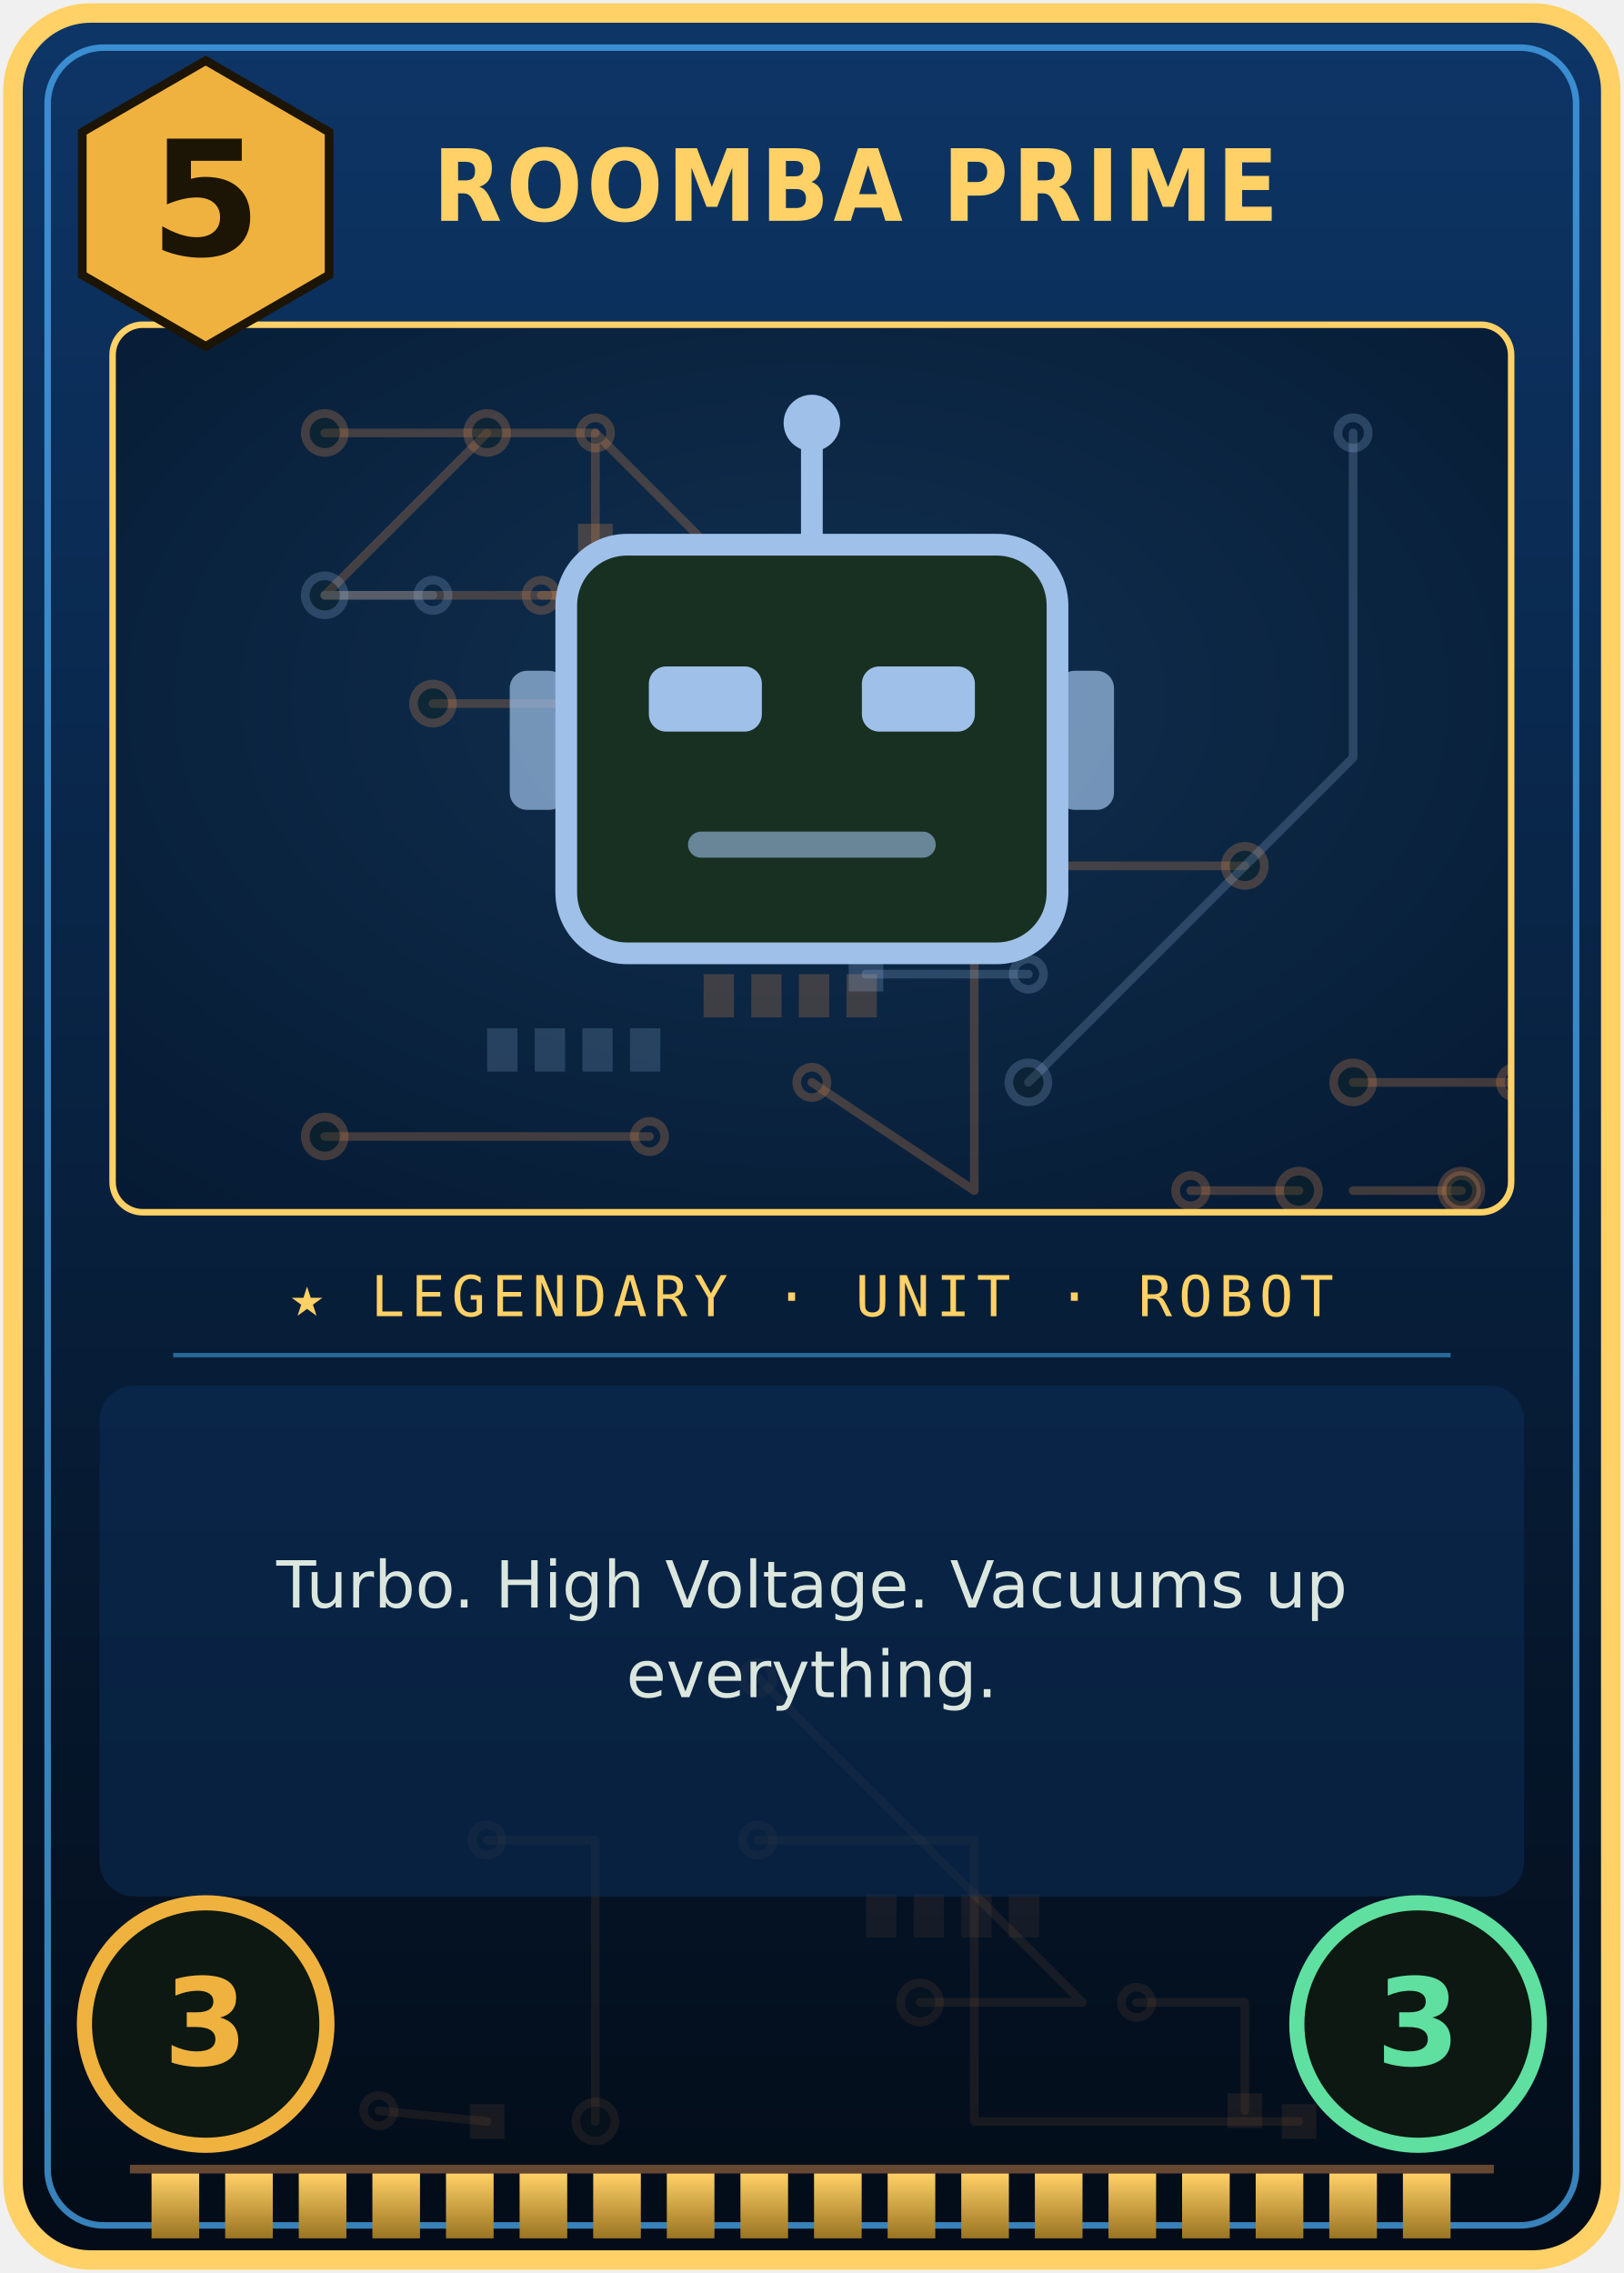
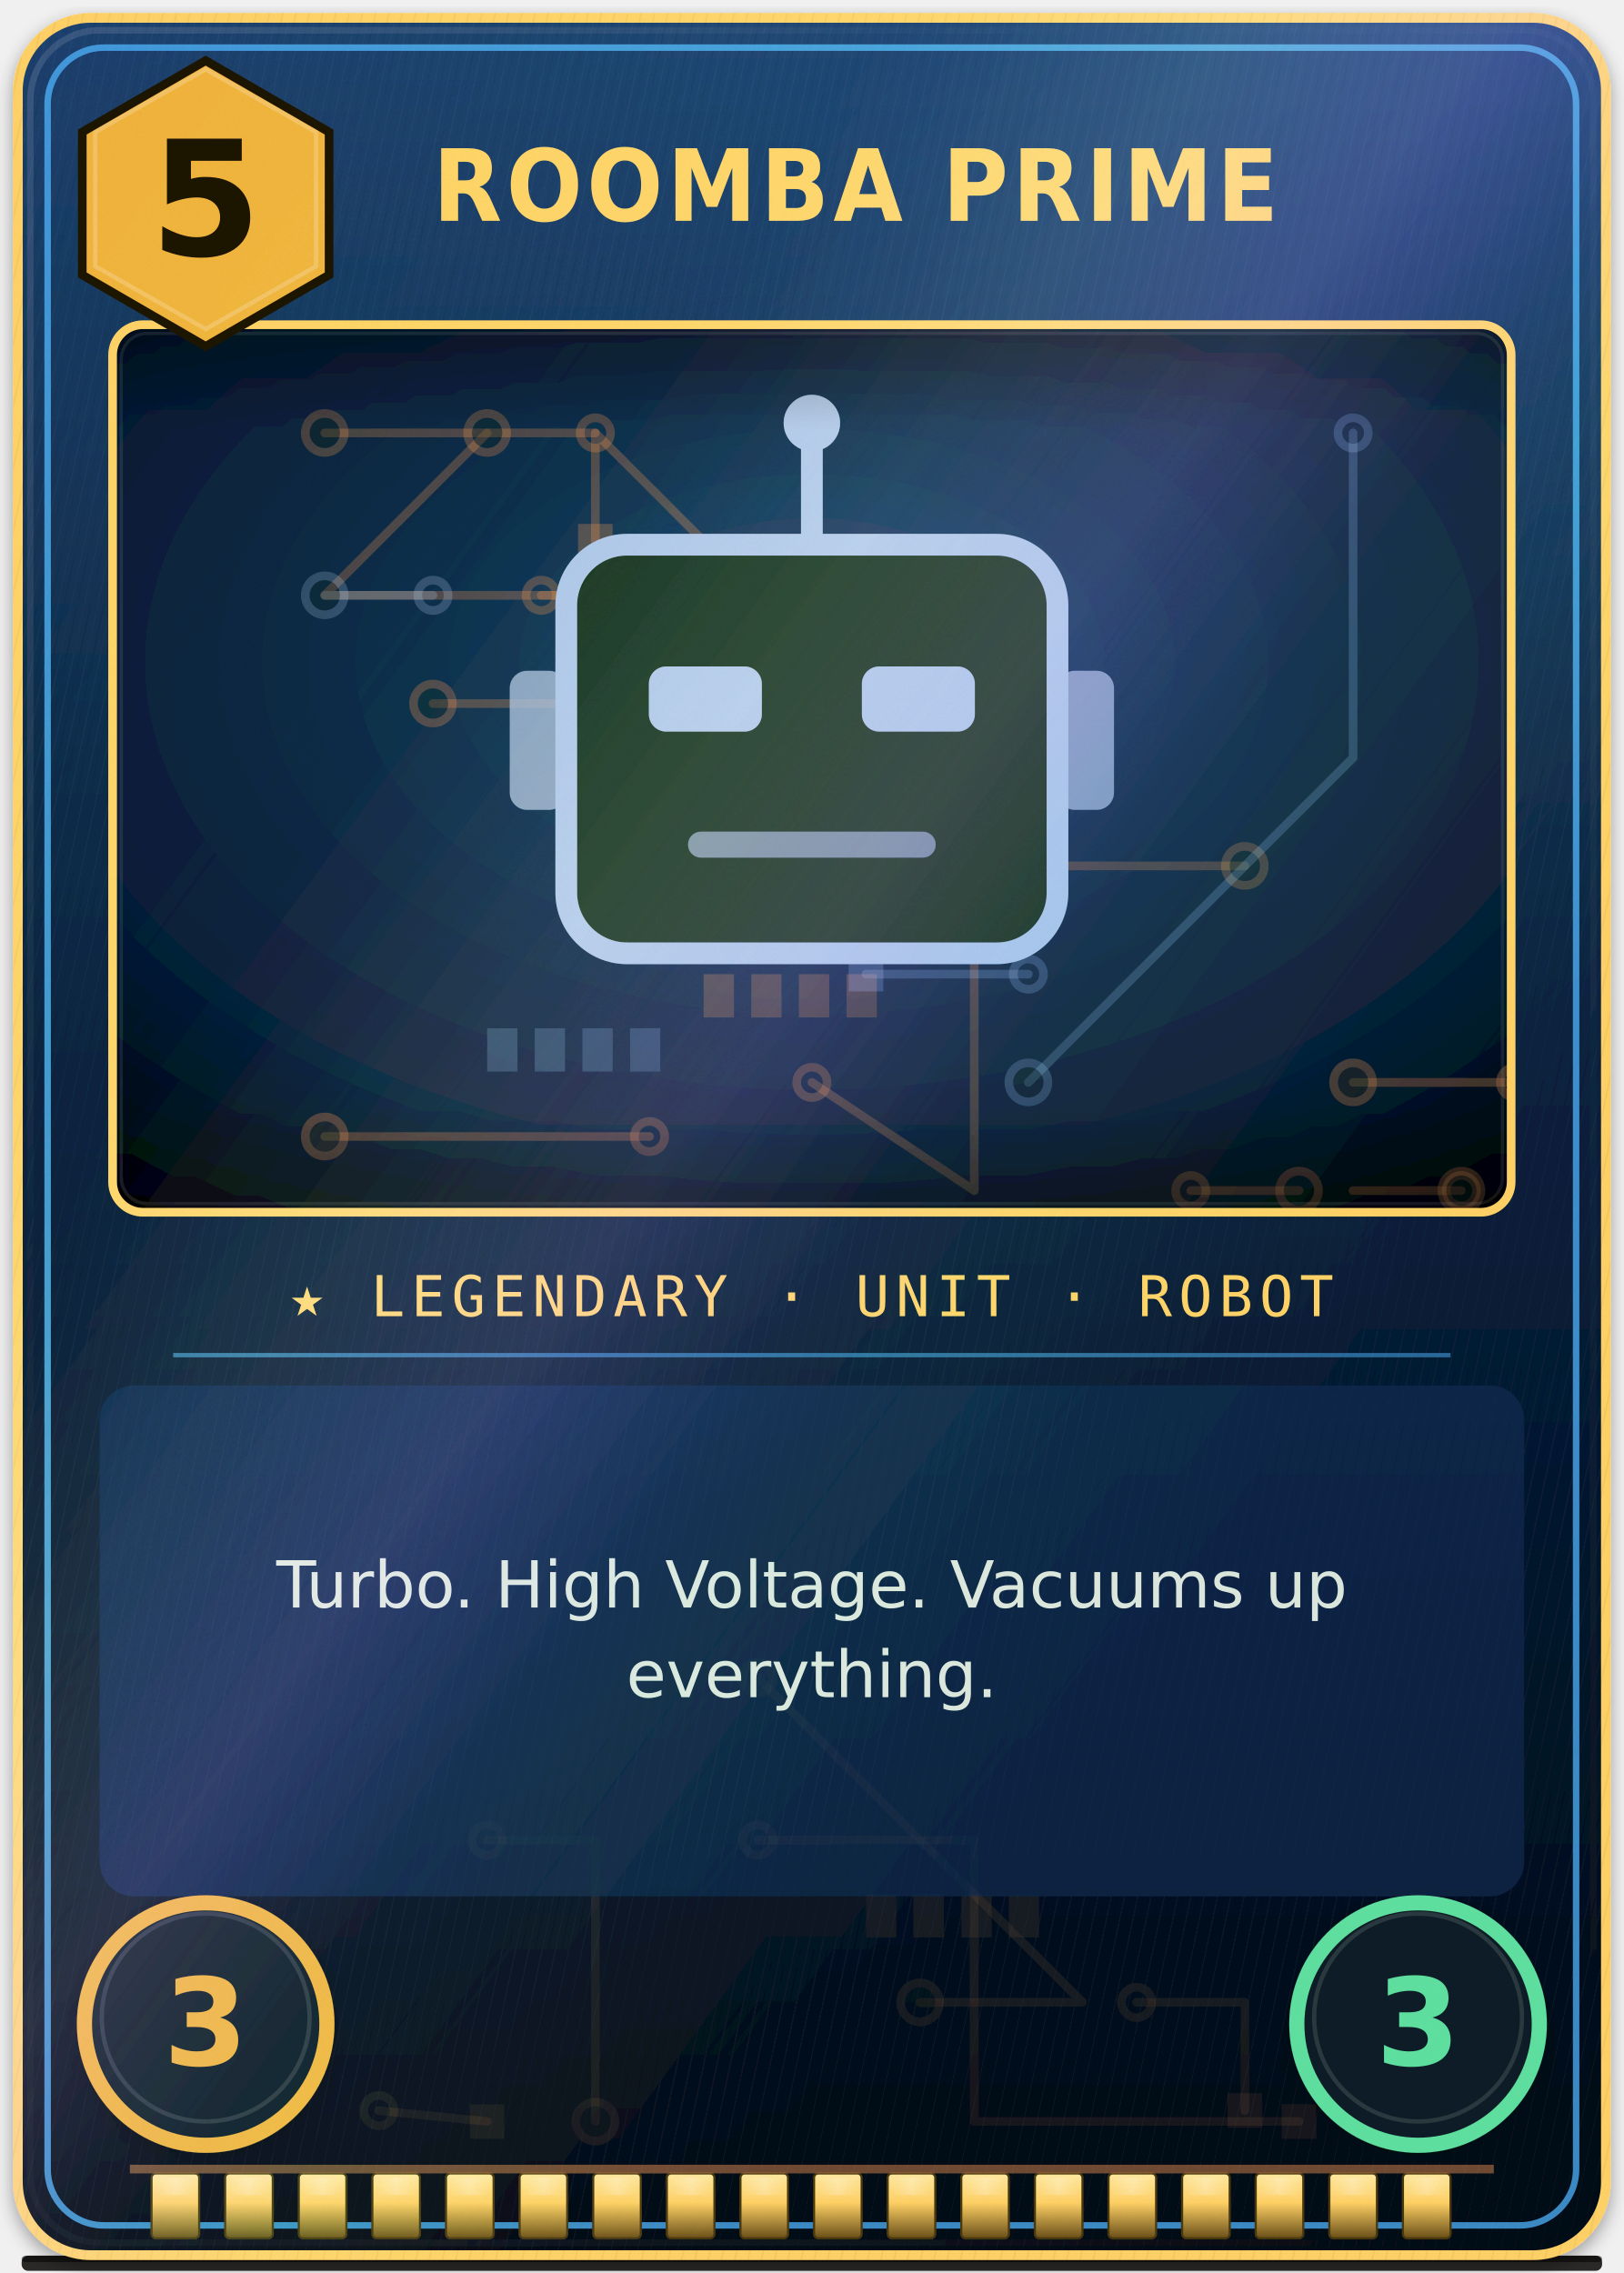
<svg xmlns="http://www.w3.org/2000/svg" width="750" height="1050" viewBox="0 0 750 1050">
  <defs>
+     <filter id="cardDrop" x="-6%" y="-3%" width="112%" height="110%" color-interpolation-filters="sRGB">
+       <feDropShadow dx="0" dy="10" stdDeviation="14" flood-color="#000" flood-opacity="0.5" />
+       <feDropShadow dx="0" dy="3" stdDeviation="4" flood-color="#000" flood-opacity="0.35" />
+     </filter>
+     <filter id="paperGrain" x="0" y="0" width="100%" height="100%">
+       <feTurbulence type="fractalNoise" baseFrequency="0.72" numOctaves="4" seed="17" result="n" />
+       <feColorMatrix in="n" type="matrix" values="0 0 0 0 0.48  0 0 0 0 0.42  0 0 0 0 0.36  0 0 0 0.07 0" result="g" />
+       <feBlend in="SourceGraphic" in2="g" mode="multiply" />
+     </filter>
+     <filter id="artDepth" x="-8%" y="-8%" width="116%" height="116%">
+       <feGaussianBlur in="SourceAlpha" stdDeviation="6" result="blur" />
+       <feOffset dy="4" result="off" />
+       <feFlood flood-color="#000" flood-opacity="0.45" />
+       <feComposite in2="off" operator="in" result="sh" />
+       <feMerge>
+         <feMergeNode in="sh" />
+         <feMergeNode in="SourceGraphic" />
+       </feMerge>
+     </filter>
    <linearGradient id="bggrad" x1="0" y1="0" x2="0" y2="1">
-       <stop offset="0" stop-color="#0d3566" />
-       <stop offset="0.5" stop-color="#08213f" />
-       <stop offset="1" stop-color="#030c18" />
-     </linearGradient>
-     <radialGradient id="artgrad" cx="0.5" cy="0.42" r="0.75">
-       <stop offset="0" stop-color="#103050" />
-       <stop offset="1" stop-color="#061a33" />
+       <stop offset="0" stop-color="#1c416f" />
+       <stop offset="0.45" stop-color="#08213f" />
+       <stop offset="1" stop-color="#020a14" />
+     </linearGradient>
+     <linearGradient id="bevelHi" x1="0" y1="0" x2="1" y2="1">
+       <stop offset="0" stop-color="#fff" stop-opacity="0.22" />
+       <stop offset="0.35" stop-color="#fff" stop-opacity="0" />
+       <stop offset="1" stop-color="#000" stop-opacity="0.28" />
+     </linearGradient>
+     <radialGradient id="artgrad" cx="0.5" cy="0.38" r="0.82">
+       <stop offset="0" stop-color="#163c60" />
+       <stop offset="0.7" stop-color="#061a33" />
+       <stop offset="1" stop-color="#0411NaN" />
    </radialGradient>
+     <linearGradient id="artInset" x1="0" y1="0" x2="0" y2="1">
+       <stop offset="0" stop-color="#000" stop-opacity="0.38" />
+       <stop offset="0.12" stop-color="#000" stop-opacity="0" />
+       <stop offset="0.88" stop-color="#000" stop-opacity="0" />
+       <stop offset="1" stop-color="#000" stop-opacity="0.42" />
+     </linearGradient>
    <linearGradient id="guldgrad" x1="0" y1="0" x2="0" y2="1">
-       <stop offset="0" stop-color="#ffd166" />
-       <stop offset="1" stop-color="#9a7422" />
-     </linearGradient>
+       <stop offset="0" stop-color="#ffe9a0" />
+       <stop offset="0.45" stop-color="#ffd166" />
+       <stop offset="1" stop-color="#6a5018" />
+     </linearGradient>
+     <linearGradient id="guldShine" x1="0" y1="0" x2="1" y2="0">
+       <stop offset="0" stop-color="#fff" stop-opacity="0" />
+       <stop offset="0.5" stop-color="#fff" stop-opacity="0.45" />
+       <stop offset="1" stop-color="#fff" stop-opacity="0" />
+     </linearGradient>
+     <linearGradient id="gloss" x1="0" y1="0" x2="1" y2="1">
+       <stop offset="0.28" stop-color="#fff" stop-opacity="0" />
+       <stop offset="0.46" stop-color="#fff" stop-opacity="0.16" />
+       <stop offset="0.54" stop-color="#fff" stop-opacity="0.06" />
+       <stop offset="0.72" stop-color="#fff" stop-opacity="0" />
+     </linearGradient>
+     <pattern id="fiber" width="6" height="6" patternUnits="userSpaceOnUse" patternTransform="rotate(12)">
+       <line x1="0" y1="0" x2="0" y2="6" stroke="#fff" stroke-width="0.6" opacity="0.04" />
+       <line x1="3" y1="0" x2="3" y2="6" stroke="#000" stroke-width="0.5" opacity="0.06" />
+     </pattern>
    <clipPath id="artclip">
      <rect x="52" y="150" width="646" height="410" rx="14" />
    </clipPath>
+     <clipPath id="cardclip">
+       <rect x="6" y="6" width="738" height="1038" rx="36" />
+     </clipPath>
+     <linearGradient id="foil" x1="0" y1="0" x2="1" y2="1">
+       <stop offset="0%" stop-color="#ffd166" stop-opacity="0" />
+       <stop offset="38%" stop-color="#fff4d0" stop-opacity="0.42" />
+       <stop offset="48%" stop-color="#c07bff" stop-opacity="0.32" />
+       <stop offset="58%" stop-color="#5fe0a0" stop-opacity="0.28" />
+       <stop offset="72%" stop-color="#ffd166" stop-opacity="0" />
+     </linearGradient>
  </defs>
-   <rect x="6" y="6" width="738" height="1038" rx="36" fill="url(#bggrad)" stroke="#ffd166" stroke-width="9" />
-   <rect x="22" y="22" width="706" height="1006" rx="26" fill="none" stroke="#4db4ff" stroke-width="3" opacity="0.7" />
-   <circle cx="350" cy="775" r="7" fill="none" stroke="#c9814a" stroke-width="4" opacity="0.1" />
-   <path d="M 350 775 L 500 925 L 425 925" fill="none" stroke="#c9814a" stroke-width="4" stroke-linecap="round" stroke-linejoin="round" opacity="0.1" />
-   <circle cx="425" cy="925" r="9" fill="#122419" stroke="#c9814a" stroke-width="4" opacity="0.1" />
-   <circle cx="350" cy="850" r="7" fill="none" stroke="#c9814a" stroke-width="4" opacity="0.1" />
-   <path d="M 350 850 L 450 850 L 450 980 L 600 980" fill="none" stroke="#c9814a" stroke-width="4" stroke-linecap="round" stroke-linejoin="round" opacity="0.1" />
-   <rect x="592" y="972" width="16" height="16" fill="#c9814a" opacity="0.1" />
-   <circle cx="175" cy="975" r="7" fill="none" stroke="#c9814a" stroke-width="4" opacity="0.1" />
-   <path d="M 175 975 L 225 980" fill="none" stroke="#c9814a" stroke-width="4" stroke-linecap="round" stroke-linejoin="round" opacity="0.1" />
-   <rect x="217" y="972" width="16" height="16" fill="#c9814a" opacity="0.1" />
-   <circle cx="225" cy="850" r="7" fill="none" stroke="#c9814a" stroke-width="4" opacity="0.1" />
-   <path d="M 225 850 L 275 850 L 275 980" fill="none" stroke="#c9814a" stroke-width="4" stroke-linecap="round" stroke-linejoin="round" opacity="0.1" />
-   <circle cx="275" cy="980" r="9" fill="#122419" stroke="#c9814a" stroke-width="4" opacity="0.1" />
-   <circle cx="525" cy="925" r="7" fill="none" stroke="#c9814a" stroke-width="4" opacity="0.1" />
-   <path d="M 525 925 L 575 925 L 575 975" fill="none" stroke="#c9814a" stroke-width="4" stroke-linecap="round" stroke-linejoin="round" opacity="0.1" />
-   <rect x="567" y="967" width="16" height="16" fill="#c9814a" opacity="0.1" />
-   <rect x="400" y="875" width="14" height="20" fill="#c9814a" opacity="0.09" />
-   <rect x="422" y="875" width="14" height="20" fill="#c9814a" opacity="0.09" />
-   <rect x="444" y="875" width="14" height="20" fill="#c9814a" opacity="0.09" />
-   <rect x="466" y="875" width="14" height="20" fill="#c9814a" opacity="0.09" />
-   <g clip-path="url(#artclip)">
-     <rect x="52" y="150" width="646" height="410" fill="url(#artgrad)" />
-     <circle cx="300" cy="525" r="7" fill="none" stroke="#c9814a" stroke-width="4" opacity="0.3" />
-     <path d="M 300 525 L 150 525" fill="none" stroke="#c9814a" stroke-width="4" stroke-linecap="round" stroke-linejoin="round" opacity="0.3" />
-     <circle cx="150" cy="525" r="9" fill="#122419" stroke="#c9814a" stroke-width="4" opacity="0.3" />
-     <circle cx="275" cy="200" r="7" fill="none" stroke="#c9814a" stroke-width="4" opacity="0.3" />
-     <path d="M 275 200 L 150 200" fill="none" stroke="#c9814a" stroke-width="4" stroke-linecap="round" stroke-linejoin="round" opacity="0.3" />
-     <circle cx="150" cy="200" r="9" fill="#122419" stroke="#c9814a" stroke-width="4" opacity="0.3" />
-     <circle cx="675" cy="550" r="7" fill="none" stroke="#c9814a" stroke-width="4" opacity="0.3" />
-     <path d="M 675 550 L 625 550 L 675 550" fill="none" stroke="#c9814a" stroke-width="4" stroke-linecap="round" stroke-linejoin="round" opacity="0.3" />
-     <circle cx="675" cy="550" r="9" fill="#122419" stroke="#c9814a" stroke-width="4" opacity="0.3" />
-     <circle cx="700" cy="500" r="7" fill="none" stroke="#c9814a" stroke-width="4" opacity="0.3" />
-     <path d="M 700 500 L 625 500" fill="none" stroke="#c9814a" stroke-width="4" stroke-linecap="round" stroke-linejoin="round" opacity="0.3" />
-     <circle cx="625" cy="500" r="9" fill="#122419" stroke="#c9814a" stroke-width="4" opacity="0.3" />
-     <circle cx="250" cy="275" r="7" fill="none" stroke="#c9814a" stroke-width="4" opacity="0.3" />
-     <path d="M 250 275 L 350 275 L 275 200 L 275 250" fill="none" stroke="#c9814a" stroke-width="4" stroke-linecap="round" stroke-linejoin="round" opacity="0.3" />
-     <rect x="267" y="242" width="16" height="16" fill="#c9814a" opacity="0.3" />
-     <circle cx="350" cy="325" r="7" fill="none" stroke="#c9814a" stroke-width="4" opacity="0.3" />
-     <path d="M 350 325 L 200 325" fill="none" stroke="#c9814a" stroke-width="4" stroke-linecap="round" stroke-linejoin="round" opacity="0.3" />
-     <circle cx="200" cy="325" r="9" fill="#122419" stroke="#c9814a" stroke-width="4" opacity="0.3" />
-     <circle cx="550" cy="550" r="7" fill="none" stroke="#c9814a" stroke-width="4" opacity="0.3" />
-     <path d="M 550 550 L 550 550 L 600 550 L 600 550" fill="none" stroke="#c9814a" stroke-width="4" stroke-linecap="round" stroke-linejoin="round" opacity="0.3" />
-     <circle cx="600" cy="550" r="9" fill="#122419" stroke="#c9814a" stroke-width="4" opacity="0.3" />
-     <circle cx="375" cy="500" r="7" fill="none" stroke="#c9814a" stroke-width="4" opacity="0.3" />
-     <path d="M 375 500 L 450 550 L 450 400 L 575 400" fill="none" stroke="#c9814a" stroke-width="4" stroke-linecap="round" stroke-linejoin="round" opacity="0.3" />
-     <circle cx="575" cy="400" r="9" fill="#122419" stroke="#c9814a" stroke-width="4" opacity="0.3" />
-     <circle cx="275" cy="275" r="7" fill="none" stroke="#c9814a" stroke-width="4" opacity="0.3" />
-     <path d="M 275 275 L 150 275 L 225 200" fill="none" stroke="#c9814a" stroke-width="4" stroke-linecap="round" stroke-linejoin="round" opacity="0.3" />
-     <circle cx="225" cy="200" r="9" fill="#122419" stroke="#c9814a" stroke-width="4" opacity="0.3" />
-     <rect x="325" y="450" width="14" height="20" fill="#c9814a" opacity="0.27" />
-     <rect x="347" y="450" width="14" height="20" fill="#c9814a" opacity="0.27" />
-     <rect x="369" y="450" width="14" height="20" fill="#c9814a" opacity="0.27" />
-     <rect x="391" y="450" width="14" height="20" fill="#c9814a" opacity="0.27" />
-     <circle cx="475" cy="450" r="7" fill="none" stroke="#9fc0e8" stroke-width="4" opacity="0.22" />
-     <path d="M 475 450 L 400 450" fill="none" stroke="#9fc0e8" stroke-width="4" stroke-linecap="round" stroke-linejoin="round" opacity="0.22" />
-     <rect x="392" y="442" width="16" height="16" fill="#9fc0e8" opacity="0.22" />
-     <circle cx="625" cy="200" r="7" fill="none" stroke="#9fc0e8" stroke-width="4" opacity="0.22" />
-     <path d="M 625 200 L 625 350 L 475 500" fill="none" stroke="#9fc0e8" stroke-width="4" stroke-linecap="round" stroke-linejoin="round" opacity="0.22" />
-     <circle cx="475" cy="500" r="9" fill="#122419" stroke="#9fc0e8" stroke-width="4" opacity="0.22" />
-     <circle cx="200" cy="275" r="7" fill="none" stroke="#9fc0e8" stroke-width="4" opacity="0.22" />
-     <path d="M 200 275 L 150 275" fill="none" stroke="#9fc0e8" stroke-width="4" stroke-linecap="round" stroke-linejoin="round" opacity="0.22" />
-     <circle cx="150" cy="275" r="9" fill="#122419" stroke="#9fc0e8" stroke-width="4" opacity="0.22" />
-     <rect x="225" y="475" width="14" height="20" fill="#9fc0e8" opacity="0.198" />
-     <rect x="247" y="475" width="14" height="20" fill="#9fc0e8" opacity="0.198" />
-     <rect x="269" y="475" width="14" height="20" fill="#9fc0e8" opacity="0.198" />
-     <rect x="291" y="475" width="14" height="20" fill="#9fc0e8" opacity="0.198" />
-     <g transform="translate(375 345) scale(1.004) translate(-375 -345)">
-       <line x1="375" y1="252" x2="375" y2="208" stroke="#9fc0e8" stroke-width="10" stroke-linecap="round" />
-       <circle cx="375" cy="196" r="13" fill="#9fc0e8" />
-       <rect x="262" y="252" width="226" height="188" rx="28" fill="#173021" stroke="#9fc0e8" stroke-width="10" />
-       <rect x="236" y="310" width="26" height="64" rx="8" fill="#9fc0e8" opacity="0.7" />
-       <rect x="488" y="310" width="26" height="64" rx="8" fill="#9fc0e8" opacity="0.7" />
-       <rect x="300" y="308" width="52" height="30" rx="8" fill="#9fc0e8" />
-       <rect x="398" y="308" width="52" height="30" rx="8" fill="#9fc0e8" />
-       <rect x="318" y="384" width="114" height="12" rx="6" fill="#9fc0e8" opacity="0.6" />
+   <rect x="10" y="1042" width="730" height="7" rx="3" fill="#080604" opacity="0.85" />
+   <rect x="10" y="1042" width="730" height="3" rx="2" fill="#735eNaN" opacity="0.5" />
+   <g filter="url(#cardDrop)">
+     <g filter="url(#paperGrain)" clip-path="url(#cardclip)">
+       <rect x="6" y="6" width="738" height="1038" rx="36" fill="url(#bggrad)" stroke="#ffd166" stroke-width="9" />
+       <rect x="6" y="6" width="738" height="1038" rx="36" fill="url(#fiber)" />
+       <rect x="22" y="22" width="706" height="1006" rx="26" fill="none" stroke="#4db4ff" stroke-width="3" opacity="0.75" />
+       <rect x="14" y="14" width="722" height="1022" rx="32" fill="none" stroke="url(#bevelHi)" stroke-width="3" opacity="0.55" />
+       <circle cx="350" cy="775" r="7" fill="none" stroke="#c9814a" stroke-width="4" opacity="0.1" />
+       <path d="M 350 775 L 500 925 L 425 925" fill="none" stroke="#c9814a" stroke-width="4" stroke-linecap="round" stroke-linejoin="round" opacity="0.1" />
+       <circle cx="425" cy="925" r="9" fill="#122419" stroke="#c9814a" stroke-width="4" opacity="0.1" />
+       <circle cx="350" cy="850" r="7" fill="none" stroke="#c9814a" stroke-width="4" opacity="0.1" />
+       <path d="M 350 850 L 450 850 L 450 980 L 600 980" fill="none" stroke="#c9814a" stroke-width="4" stroke-linecap="round" stroke-linejoin="round" opacity="0.1" />
+       <rect x="592" y="972" width="16" height="16" fill="#c9814a" opacity="0.1" />
+       <circle cx="175" cy="975" r="7" fill="none" stroke="#c9814a" stroke-width="4" opacity="0.1" />
+       <path d="M 175 975 L 225 980" fill="none" stroke="#c9814a" stroke-width="4" stroke-linecap="round" stroke-linejoin="round" opacity="0.1" />
+       <rect x="217" y="972" width="16" height="16" fill="#c9814a" opacity="0.1" />
+       <circle cx="225" cy="850" r="7" fill="none" stroke="#c9814a" stroke-width="4" opacity="0.1" />
+       <path d="M 225 850 L 275 850 L 275 980" fill="none" stroke="#c9814a" stroke-width="4" stroke-linecap="round" stroke-linejoin="round" opacity="0.1" />
+       <circle cx="275" cy="980" r="9" fill="#122419" stroke="#c9814a" stroke-width="4" opacity="0.1" />
+       <circle cx="525" cy="925" r="7" fill="none" stroke="#c9814a" stroke-width="4" opacity="0.1" />
+       <path d="M 525 925 L 575 925 L 575 975" fill="none" stroke="#c9814a" stroke-width="4" stroke-linecap="round" stroke-linejoin="round" opacity="0.1" />
+       <rect x="567" y="967" width="16" height="16" fill="#c9814a" opacity="0.1" />
+       <rect x="400" y="875" width="14" height="20" fill="#c9814a" opacity="0.09" />
+       <rect x="422" y="875" width="14" height="20" fill="#c9814a" opacity="0.09" />
+       <rect x="444" y="875" width="14" height="20" fill="#c9814a" opacity="0.09" />
+       <rect x="466" y="875" width="14" height="20" fill="#c9814a" opacity="0.09" />
+       <g clip-path="url(#artclip)" filter="url(#artDepth)">
+         <rect x="52" y="150" width="646" height="410" fill="url(#artgrad)" />
+         <circle cx="300" cy="525" r="7" fill="none" stroke="#c9814a" stroke-width="4" opacity="0.3" />
+         <path d="M 300 525 L 150 525" fill="none" stroke="#c9814a" stroke-width="4" stroke-linecap="round" stroke-linejoin="round" opacity="0.3" />
+         <circle cx="150" cy="525" r="9" fill="#122419" stroke="#c9814a" stroke-width="4" opacity="0.3" />
+         <circle cx="275" cy="200" r="7" fill="none" stroke="#c9814a" stroke-width="4" opacity="0.3" />
+         <path d="M 275 200 L 150 200" fill="none" stroke="#c9814a" stroke-width="4" stroke-linecap="round" stroke-linejoin="round" opacity="0.3" />
+         <circle cx="150" cy="200" r="9" fill="#122419" stroke="#c9814a" stroke-width="4" opacity="0.3" />
+         <circle cx="675" cy="550" r="7" fill="none" stroke="#c9814a" stroke-width="4" opacity="0.3" />
+         <path d="M 675 550 L 625 550 L 675 550" fill="none" stroke="#c9814a" stroke-width="4" stroke-linecap="round" stroke-linejoin="round" opacity="0.3" />
+         <circle cx="675" cy="550" r="9" fill="#122419" stroke="#c9814a" stroke-width="4" opacity="0.3" />
+         <circle cx="700" cy="500" r="7" fill="none" stroke="#c9814a" stroke-width="4" opacity="0.3" />
+         <path d="M 700 500 L 625 500" fill="none" stroke="#c9814a" stroke-width="4" stroke-linecap="round" stroke-linejoin="round" opacity="0.3" />
+         <circle cx="625" cy="500" r="9" fill="#122419" stroke="#c9814a" stroke-width="4" opacity="0.3" />
+         <circle cx="250" cy="275" r="7" fill="none" stroke="#c9814a" stroke-width="4" opacity="0.3" />
+         <path d="M 250 275 L 350 275 L 275 200 L 275 250" fill="none" stroke="#c9814a" stroke-width="4" stroke-linecap="round" stroke-linejoin="round" opacity="0.3" />
+         <rect x="267" y="242" width="16" height="16" fill="#c9814a" opacity="0.3" />
+         <circle cx="350" cy="325" r="7" fill="none" stroke="#c9814a" stroke-width="4" opacity="0.3" />
+         <path d="M 350 325 L 200 325" fill="none" stroke="#c9814a" stroke-width="4" stroke-linecap="round" stroke-linejoin="round" opacity="0.3" />
+         <circle cx="200" cy="325" r="9" fill="#122419" stroke="#c9814a" stroke-width="4" opacity="0.3" />
+         <circle cx="550" cy="550" r="7" fill="none" stroke="#c9814a" stroke-width="4" opacity="0.3" />
+         <path d="M 550 550 L 550 550 L 600 550 L 600 550" fill="none" stroke="#c9814a" stroke-width="4" stroke-linecap="round" stroke-linejoin="round" opacity="0.3" />
+         <circle cx="600" cy="550" r="9" fill="#122419" stroke="#c9814a" stroke-width="4" opacity="0.3" />
+         <circle cx="375" cy="500" r="7" fill="none" stroke="#c9814a" stroke-width="4" opacity="0.3" />
+         <path d="M 375 500 L 450 550 L 450 400 L 575 400" fill="none" stroke="#c9814a" stroke-width="4" stroke-linecap="round" stroke-linejoin="round" opacity="0.3" />
+         <circle cx="575" cy="400" r="9" fill="#122419" stroke="#c9814a" stroke-width="4" opacity="0.3" />
+         <circle cx="275" cy="275" r="7" fill="none" stroke="#c9814a" stroke-width="4" opacity="0.3" />
+         <path d="M 275 275 L 150 275 L 225 200" fill="none" stroke="#c9814a" stroke-width="4" stroke-linecap="round" stroke-linejoin="round" opacity="0.3" />
+         <circle cx="225" cy="200" r="9" fill="#122419" stroke="#c9814a" stroke-width="4" opacity="0.3" />
+         <rect x="325" y="450" width="14" height="20" fill="#c9814a" opacity="0.27" />
+         <rect x="347" y="450" width="14" height="20" fill="#c9814a" opacity="0.27" />
+         <rect x="369" y="450" width="14" height="20" fill="#c9814a" opacity="0.27" />
+         <rect x="391" y="450" width="14" height="20" fill="#c9814a" opacity="0.27" />
+         <circle cx="475" cy="450" r="7" fill="none" stroke="#9fc0e8" stroke-width="4" opacity="0.22" />
+         <path d="M 475 450 L 400 450" fill="none" stroke="#9fc0e8" stroke-width="4" stroke-linecap="round" stroke-linejoin="round" opacity="0.22" />
+         <rect x="392" y="442" width="16" height="16" fill="#9fc0e8" opacity="0.22" />
+         <circle cx="625" cy="200" r="7" fill="none" stroke="#9fc0e8" stroke-width="4" opacity="0.22" />
+         <path d="M 625 200 L 625 350 L 475 500" fill="none" stroke="#9fc0e8" stroke-width="4" stroke-linecap="round" stroke-linejoin="round" opacity="0.22" />
+         <circle cx="475" cy="500" r="9" fill="#122419" stroke="#9fc0e8" stroke-width="4" opacity="0.22" />
+         <circle cx="200" cy="275" r="7" fill="none" stroke="#9fc0e8" stroke-width="4" opacity="0.22" />
+         <path d="M 200 275 L 150 275" fill="none" stroke="#9fc0e8" stroke-width="4" stroke-linecap="round" stroke-linejoin="round" opacity="0.22" />
+         <circle cx="150" cy="275" r="9" fill="#122419" stroke="#9fc0e8" stroke-width="4" opacity="0.22" />
+         <rect x="225" y="475" width="14" height="20" fill="#9fc0e8" opacity="0.198" />
+         <rect x="247" y="475" width="14" height="20" fill="#9fc0e8" opacity="0.198" />
+         <rect x="269" y="475" width="14" height="20" fill="#9fc0e8" opacity="0.198" />
+         <rect x="291" y="475" width="14" height="20" fill="#9fc0e8" opacity="0.198" />
+         <g transform="translate(375 345) scale(1.004) translate(-375 -345)">
+           <line x1="375" y1="252" x2="375" y2="208" stroke="#9fc0e8" stroke-width="10" stroke-linecap="round" />
+           <circle cx="375" cy="196" r="13" fill="#9fc0e8" />
+           <rect x="262" y="252" width="226" height="188" rx="28" fill="#173021" stroke="#9fc0e8" stroke-width="10" />
+           <rect x="236" y="310" width="26" height="64" rx="8" fill="#9fc0e8" opacity="0.7" />
+           <rect x="488" y="310" width="26" height="64" rx="8" fill="#9fc0e8" opacity="0.7" />
+           <rect x="300" y="308" width="52" height="30" rx="8" fill="#9fc0e8" />
+           <rect x="398" y="308" width="52" height="30" rx="8" fill="#9fc0e8" />
+           <rect x="318" y="384" width="114" height="12" rx="6" fill="#9fc0e8" opacity="0.6" />
+         </g>
+         <rect x="52" y="150" width="646" height="410" fill="url(#artInset)" />
+       </g>
+       <rect x="52" y="150" width="646" height="410" rx="14" fill="none" stroke="#ffd166" stroke-width="4" />
+       <rect x="56" y="154" width="638" height="402" rx="12" fill="none" stroke="#fff" stroke-width="1.5" opacity="0.08" />
+       <text x="200" y="102" font-family="DejaVu Sans Condensed" font-weight="bold" font-size="46" letter-spacing="2" fill="#ffd166">ROOMBA PRIME</text>
+       <polygon points="95,28 152,61 152,127 95,160 38,127 38,61" fill="#f0b23e" stroke="#1c1405" stroke-width="4" />
+       <polygon points="95,32 146,61 146,123 95,152 44,123 44,61" fill="none" stroke="#fff" stroke-width="2" opacity="0.2" />
+       <text x="95" y="118" text-anchor="middle" font-family="DejaVu Sans" font-weight="bold" font-size="74" fill="#1c1405">5</text>
+       <text x="375" y="608" text-anchor="middle" font-family="DejaVu Sans Mono" font-size="26" letter-spacing="3" fill="#ffd166">★ LEGENDARY · UNIT · ROBOT</text>
+       <line x1="80" y1="626" x2="670" y2="626" stroke="#4db4ff" stroke-width="2" opacity="0.5" />
+       <rect x="46" y="640" width="658" height="236" rx="16" fill="#0b2c55" opacity="0.62" />
+       <rect x="50" y="644" width="650" height="214" rx="14" fill="url(#fiber)" opacity="0.35" />
+       <text x="375" y="742.6" text-anchor="middle" font-family="DejaVu Sans" font-size="30" fill="#dbe7de">Turbo. High Voltage. Vacuums up</text>
+       <text x="375" y="784.0" text-anchor="middle" font-family="DejaVu Sans" font-size="30" fill="#dbe7de">everything.</text>
+       <g filter="url(#cardDrop)">
+         <circle cx="95" cy="935" r="56" fill="#0c1e25" stroke="#f0b23e" stroke-width="7" />
+         <circle cx="95" cy="932" r="48" fill="none" stroke="#fff" stroke-width="2" opacity="0.12" />
+         <text x="95" y="954" text-anchor="middle" font-family="DejaVu Sans" font-weight="bold" font-size="56" fill="#f0b23e">3</text>
+         <circle cx="655" cy="935" r="56" fill="#0c1e25" stroke="#5fe0a0" stroke-width="7" />
+         <circle cx="655" cy="932" r="48" fill="none" stroke="#fff" stroke-width="2" opacity="0.12" />
+         <text x="655" y="954" text-anchor="middle" font-family="DejaVu Sans" font-weight="bold" font-size="56" fill="#5fe0a0">3</text>
+       </g>
+       <rect x="70" y="1004" width="22" height="30" rx="2" fill="url(#guldgrad)" stroke="#4a3810" stroke-width="1" />
+       <rect x="72" y="1006" width="18" height="8" rx="1" fill="url(#guldShine)" opacity="0.55" />
+       <rect x="104" y="1004" width="22" height="30" rx="2" fill="url(#guldgrad)" stroke="#4a3810" stroke-width="1" />
+       <rect x="106" y="1006" width="18" height="8" rx="1" fill="url(#guldShine)" opacity="0.55" />
+       <rect x="138" y="1004" width="22" height="30" rx="2" fill="url(#guldgrad)" stroke="#4a3810" stroke-width="1" />
+       <rect x="140" y="1006" width="18" height="8" rx="1" fill="url(#guldShine)" opacity="0.55" />
+       <rect x="172" y="1004" width="22" height="30" rx="2" fill="url(#guldgrad)" stroke="#4a3810" stroke-width="1" />
+       <rect x="174" y="1006" width="18" height="8" rx="1" fill="url(#guldShine)" opacity="0.55" />
+       <rect x="206" y="1004" width="22" height="30" rx="2" fill="url(#guldgrad)" stroke="#4a3810" stroke-width="1" />
+       <rect x="208" y="1006" width="18" height="8" rx="1" fill="url(#guldShine)" opacity="0.55" />
+       <rect x="240" y="1004" width="22" height="30" rx="2" fill="url(#guldgrad)" stroke="#4a3810" stroke-width="1" />
+       <rect x="242" y="1006" width="18" height="8" rx="1" fill="url(#guldShine)" opacity="0.55" />
+       <rect x="274" y="1004" width="22" height="30" rx="2" fill="url(#guldgrad)" stroke="#4a3810" stroke-width="1" />
+       <rect x="276" y="1006" width="18" height="8" rx="1" fill="url(#guldShine)" opacity="0.55" />
+       <rect x="308" y="1004" width="22" height="30" rx="2" fill="url(#guldgrad)" stroke="#4a3810" stroke-width="1" />
+       <rect x="310" y="1006" width="18" height="8" rx="1" fill="url(#guldShine)" opacity="0.55" />
+       <rect x="342" y="1004" width="22" height="30" rx="2" fill="url(#guldgrad)" stroke="#4a3810" stroke-width="1" />
+       <rect x="344" y="1006" width="18" height="8" rx="1" fill="url(#guldShine)" opacity="0.55" />
+       <rect x="376" y="1004" width="22" height="30" rx="2" fill="url(#guldgrad)" stroke="#4a3810" stroke-width="1" />
+       <rect x="378" y="1006" width="18" height="8" rx="1" fill="url(#guldShine)" opacity="0.55" />
+       <rect x="410" y="1004" width="22" height="30" rx="2" fill="url(#guldgrad)" stroke="#4a3810" stroke-width="1" />
+       <rect x="412" y="1006" width="18" height="8" rx="1" fill="url(#guldShine)" opacity="0.55" />
+       <rect x="444" y="1004" width="22" height="30" rx="2" fill="url(#guldgrad)" stroke="#4a3810" stroke-width="1" />
+       <rect x="446" y="1006" width="18" height="8" rx="1" fill="url(#guldShine)" opacity="0.55" />
+       <rect x="478" y="1004" width="22" height="30" rx="2" fill="url(#guldgrad)" stroke="#4a3810" stroke-width="1" />
+       <rect x="480" y="1006" width="18" height="8" rx="1" fill="url(#guldShine)" opacity="0.55" />
+       <rect x="512" y="1004" width="22" height="30" rx="2" fill="url(#guldgrad)" stroke="#4a3810" stroke-width="1" />
+       <rect x="514" y="1006" width="18" height="8" rx="1" fill="url(#guldShine)" opacity="0.55" />
+       <rect x="546" y="1004" width="22" height="30" rx="2" fill="url(#guldgrad)" stroke="#4a3810" stroke-width="1" />
+       <rect x="548" y="1006" width="18" height="8" rx="1" fill="url(#guldShine)" opacity="0.55" />
+       <rect x="580" y="1004" width="22" height="30" rx="2" fill="url(#guldgrad)" stroke="#4a3810" stroke-width="1" />
+       <rect x="582" y="1006" width="18" height="8" rx="1" fill="url(#guldShine)" opacity="0.55" />
+       <rect x="614" y="1004" width="22" height="30" rx="2" fill="url(#guldgrad)" stroke="#4a3810" stroke-width="1" />
+       <rect x="616" y="1006" width="18" height="8" rx="1" fill="url(#guldShine)" opacity="0.55" />
+       <rect x="648" y="1004" width="22" height="30" rx="2" fill="url(#guldgrad)" stroke="#4a3810" stroke-width="1" />
+       <rect x="650" y="1006" width="18" height="8" rx="1" fill="url(#guldShine)" opacity="0.55" />
+       <rect x="60" y="1000" width="630" height="4" fill="#c9814a" opacity="0.55" />
+       <rect x="6" y="6" width="738" height="1038" rx="36" fill="url(#gloss)" opacity="0.85" />
+       <rect x="6" y="6" width="738" height="1038" rx="36" fill="url(#foil)" opacity="0.55" style="mix-blend-mode:overlay" />
    </g>
  </g>
-   <rect x="52" y="150" width="646" height="410" rx="14" fill="none" stroke="#ffd166" stroke-width="3" />
-   <text x="200" y="102" font-family="DejaVu Sans Condensed" font-weight="bold" font-size="46" letter-spacing="2" fill="#ffd166">ROOMBA PRIME</text>
-   <polygon points="95,28 152,61 152,127 95,160 38,127 38,61" fill="#f0b23e" stroke="#1c1405" stroke-width="4" />
-   <text x="95" y="118" text-anchor="middle" font-family="DejaVu Sans" font-weight="bold" font-size="74" fill="#1c1405">5</text>
-   <text x="375" y="608" text-anchor="middle" font-family="DejaVu Sans Mono" font-size="26" letter-spacing="3" fill="#ffd166">★ LEGENDARY · UNIT · ROBOT</text>
-   <line x1="80" y1="626" x2="670" y2="626" stroke="#4db4ff" stroke-width="2" opacity="0.5" />
-   <rect x="46" y="640" width="658" height="236" rx="16" fill="#0b2c55" opacity="0.55" />
-   <text x="375" y="742.6" text-anchor="middle" font-family="DejaVu Sans" font-size="30" fill="#dbe7de">Turbo. High Voltage. Vacuums up</text>
-   <text x="375" y="784.0" text-anchor="middle" font-family="DejaVu Sans" font-size="30" fill="#dbe7de">everything.</text>
-   <circle cx="95" cy="935" r="56" fill="#0c1811" stroke="#f0b23e" stroke-width="7" />
-   <text x="95" y="954" text-anchor="middle" font-family="DejaVu Sans" font-weight="bold" font-size="56" fill="#f0b23e">3</text>
-   <circle cx="655" cy="935" r="56" fill="#0c1811" stroke="#5fe0a0" stroke-width="7" />
-   <text x="655" y="954" text-anchor="middle" font-family="DejaVu Sans" font-weight="bold" font-size="56" fill="#5fe0a0">3</text>
-   <rect x="70" y="1004" width="22" height="30" fill="url(#guldgrad)" />
-   <rect x="104" y="1004" width="22" height="30" fill="url(#guldgrad)" />
-   <rect x="138" y="1004" width="22" height="30" fill="url(#guldgrad)" />
-   <rect x="172" y="1004" width="22" height="30" fill="url(#guldgrad)" />
-   <rect x="206" y="1004" width="22" height="30" fill="url(#guldgrad)" />
-   <rect x="240" y="1004" width="22" height="30" fill="url(#guldgrad)" />
-   <rect x="274" y="1004" width="22" height="30" fill="url(#guldgrad)" />
-   <rect x="308" y="1004" width="22" height="30" fill="url(#guldgrad)" />
-   <rect x="342" y="1004" width="22" height="30" fill="url(#guldgrad)" />
-   <rect x="376" y="1004" width="22" height="30" fill="url(#guldgrad)" />
-   <rect x="410" y="1004" width="22" height="30" fill="url(#guldgrad)" />
-   <rect x="444" y="1004" width="22" height="30" fill="url(#guldgrad)" />
-   <rect x="478" y="1004" width="22" height="30" fill="url(#guldgrad)" />
-   <rect x="512" y="1004" width="22" height="30" fill="url(#guldgrad)" />
-   <rect x="546" y="1004" width="22" height="30" fill="url(#guldgrad)" />
-   <rect x="580" y="1004" width="22" height="30" fill="url(#guldgrad)" />
-   <rect x="614" y="1004" width="22" height="30" fill="url(#guldgrad)" />
-   <rect x="648" y="1004" width="22" height="30" fill="url(#guldgrad)" />
-   <rect x="60" y="1000" width="630" height="4" fill="#c9814a" opacity="0.5" />
</svg>
